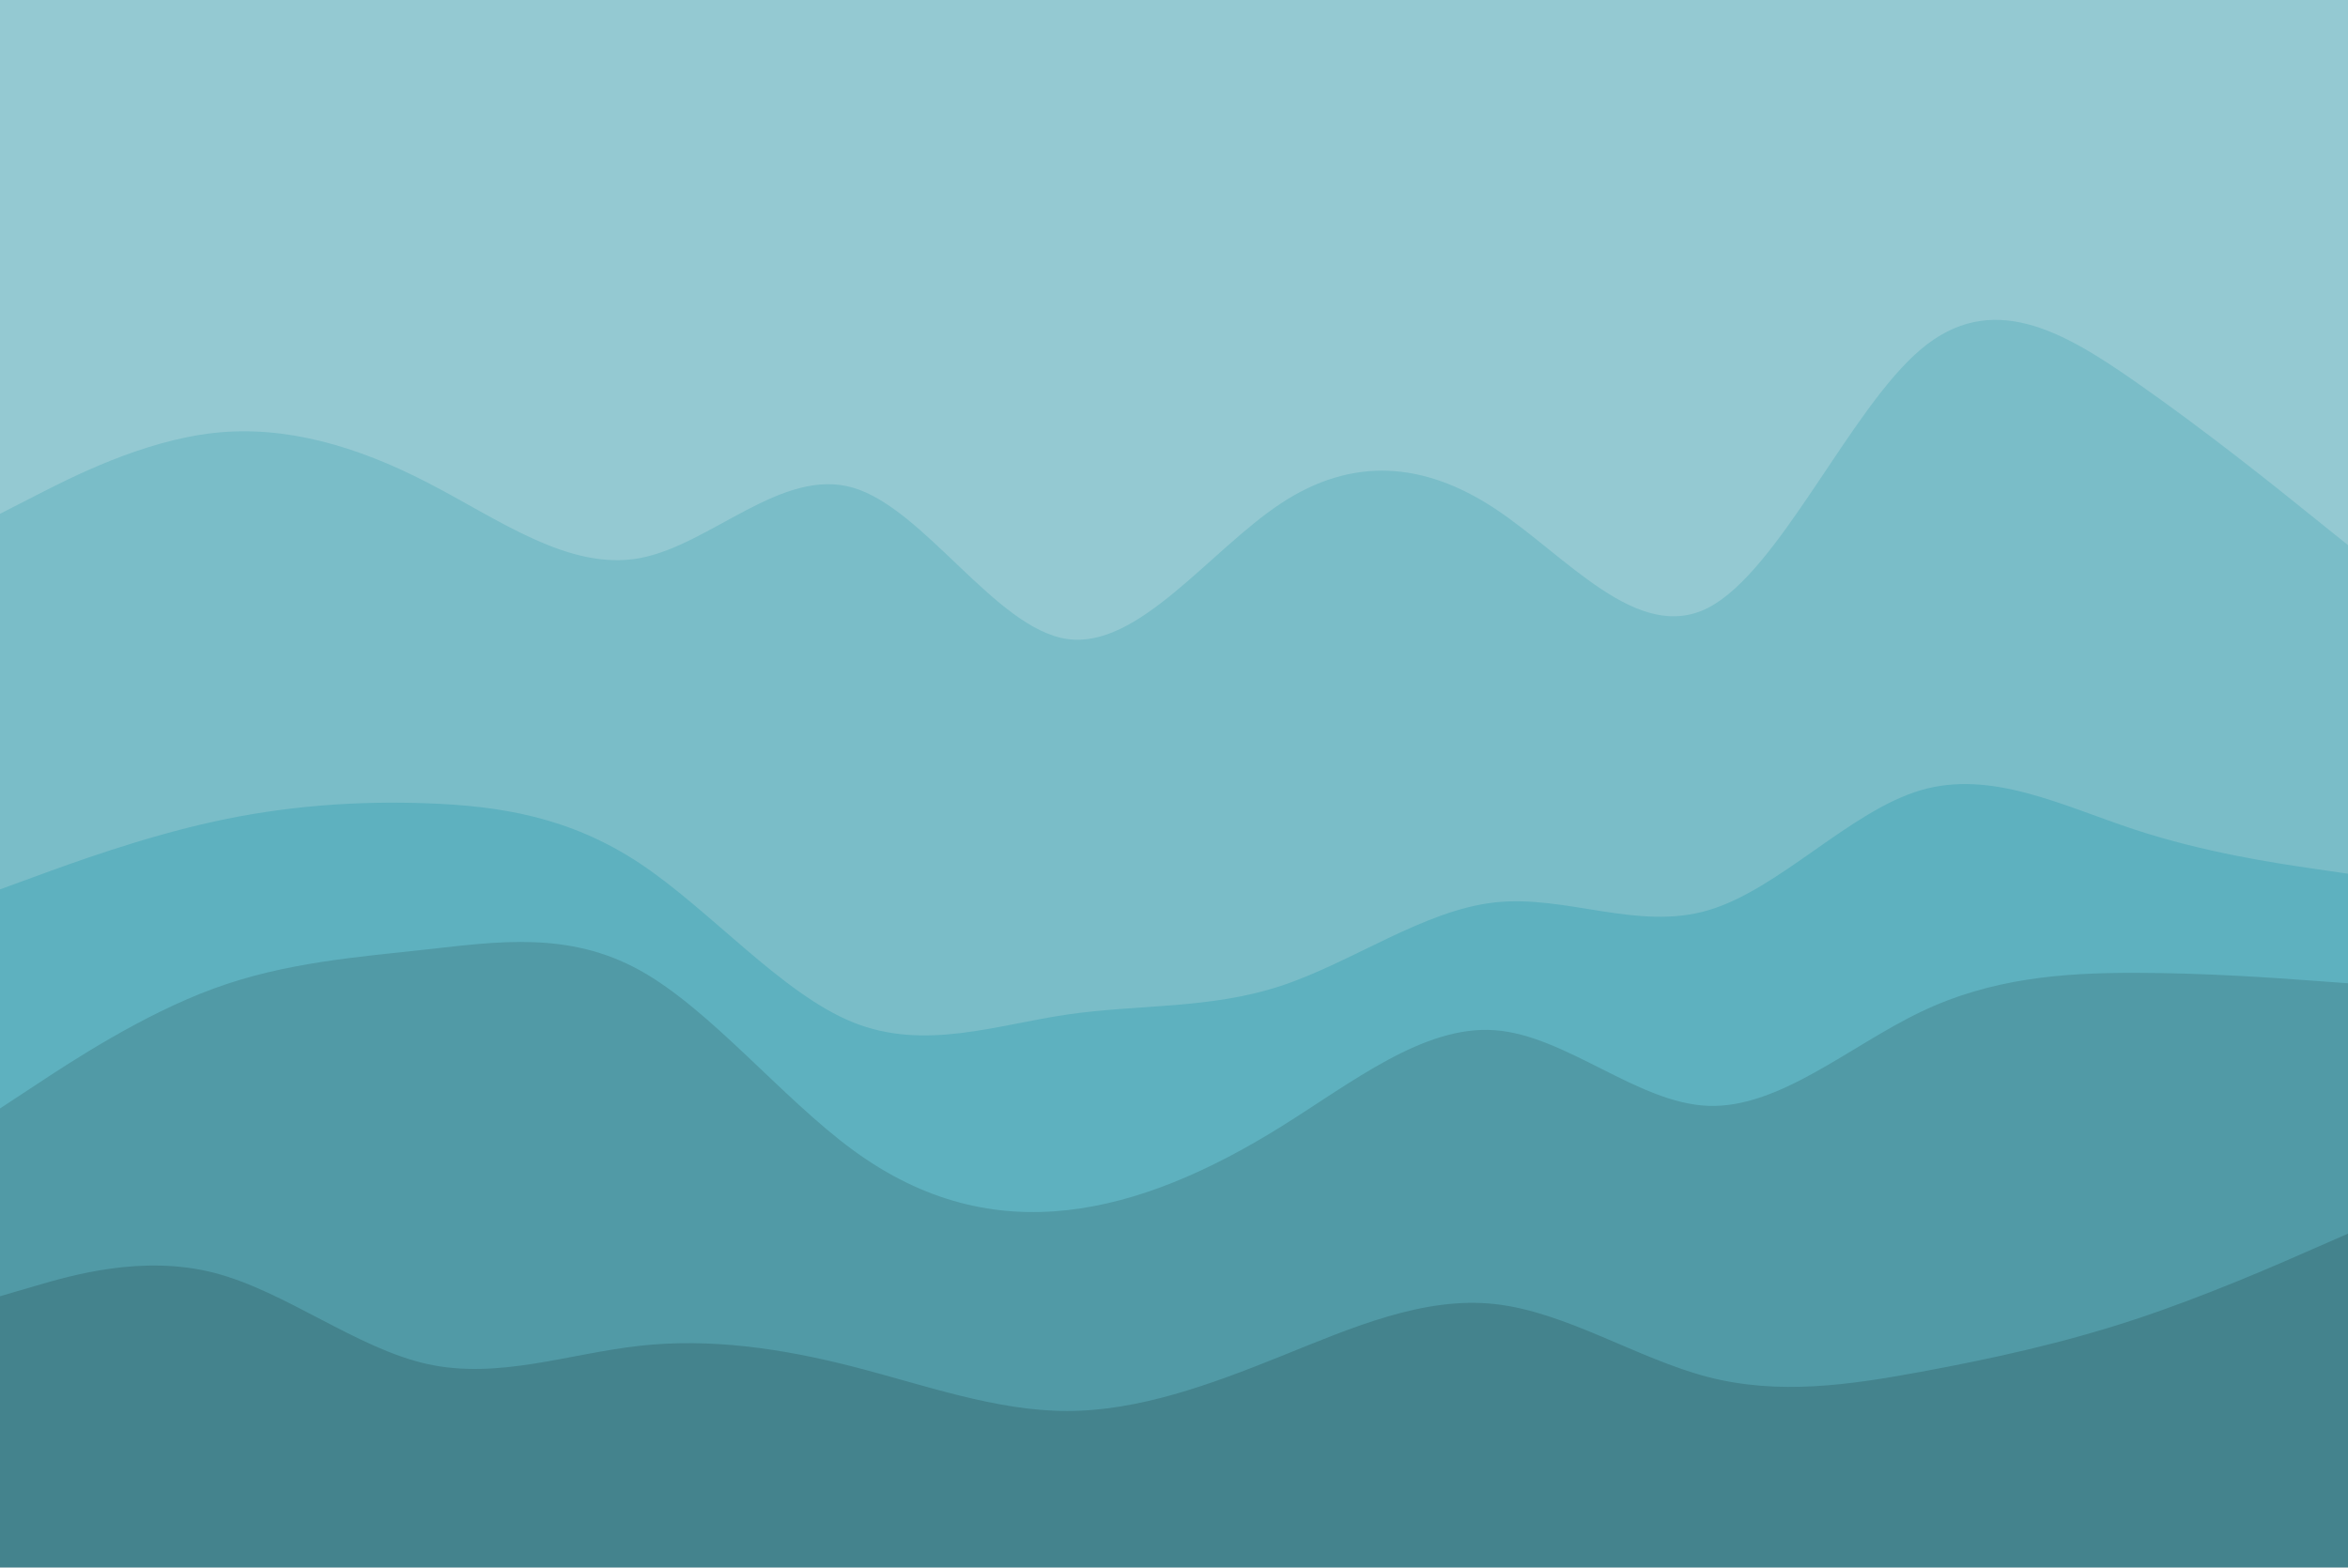
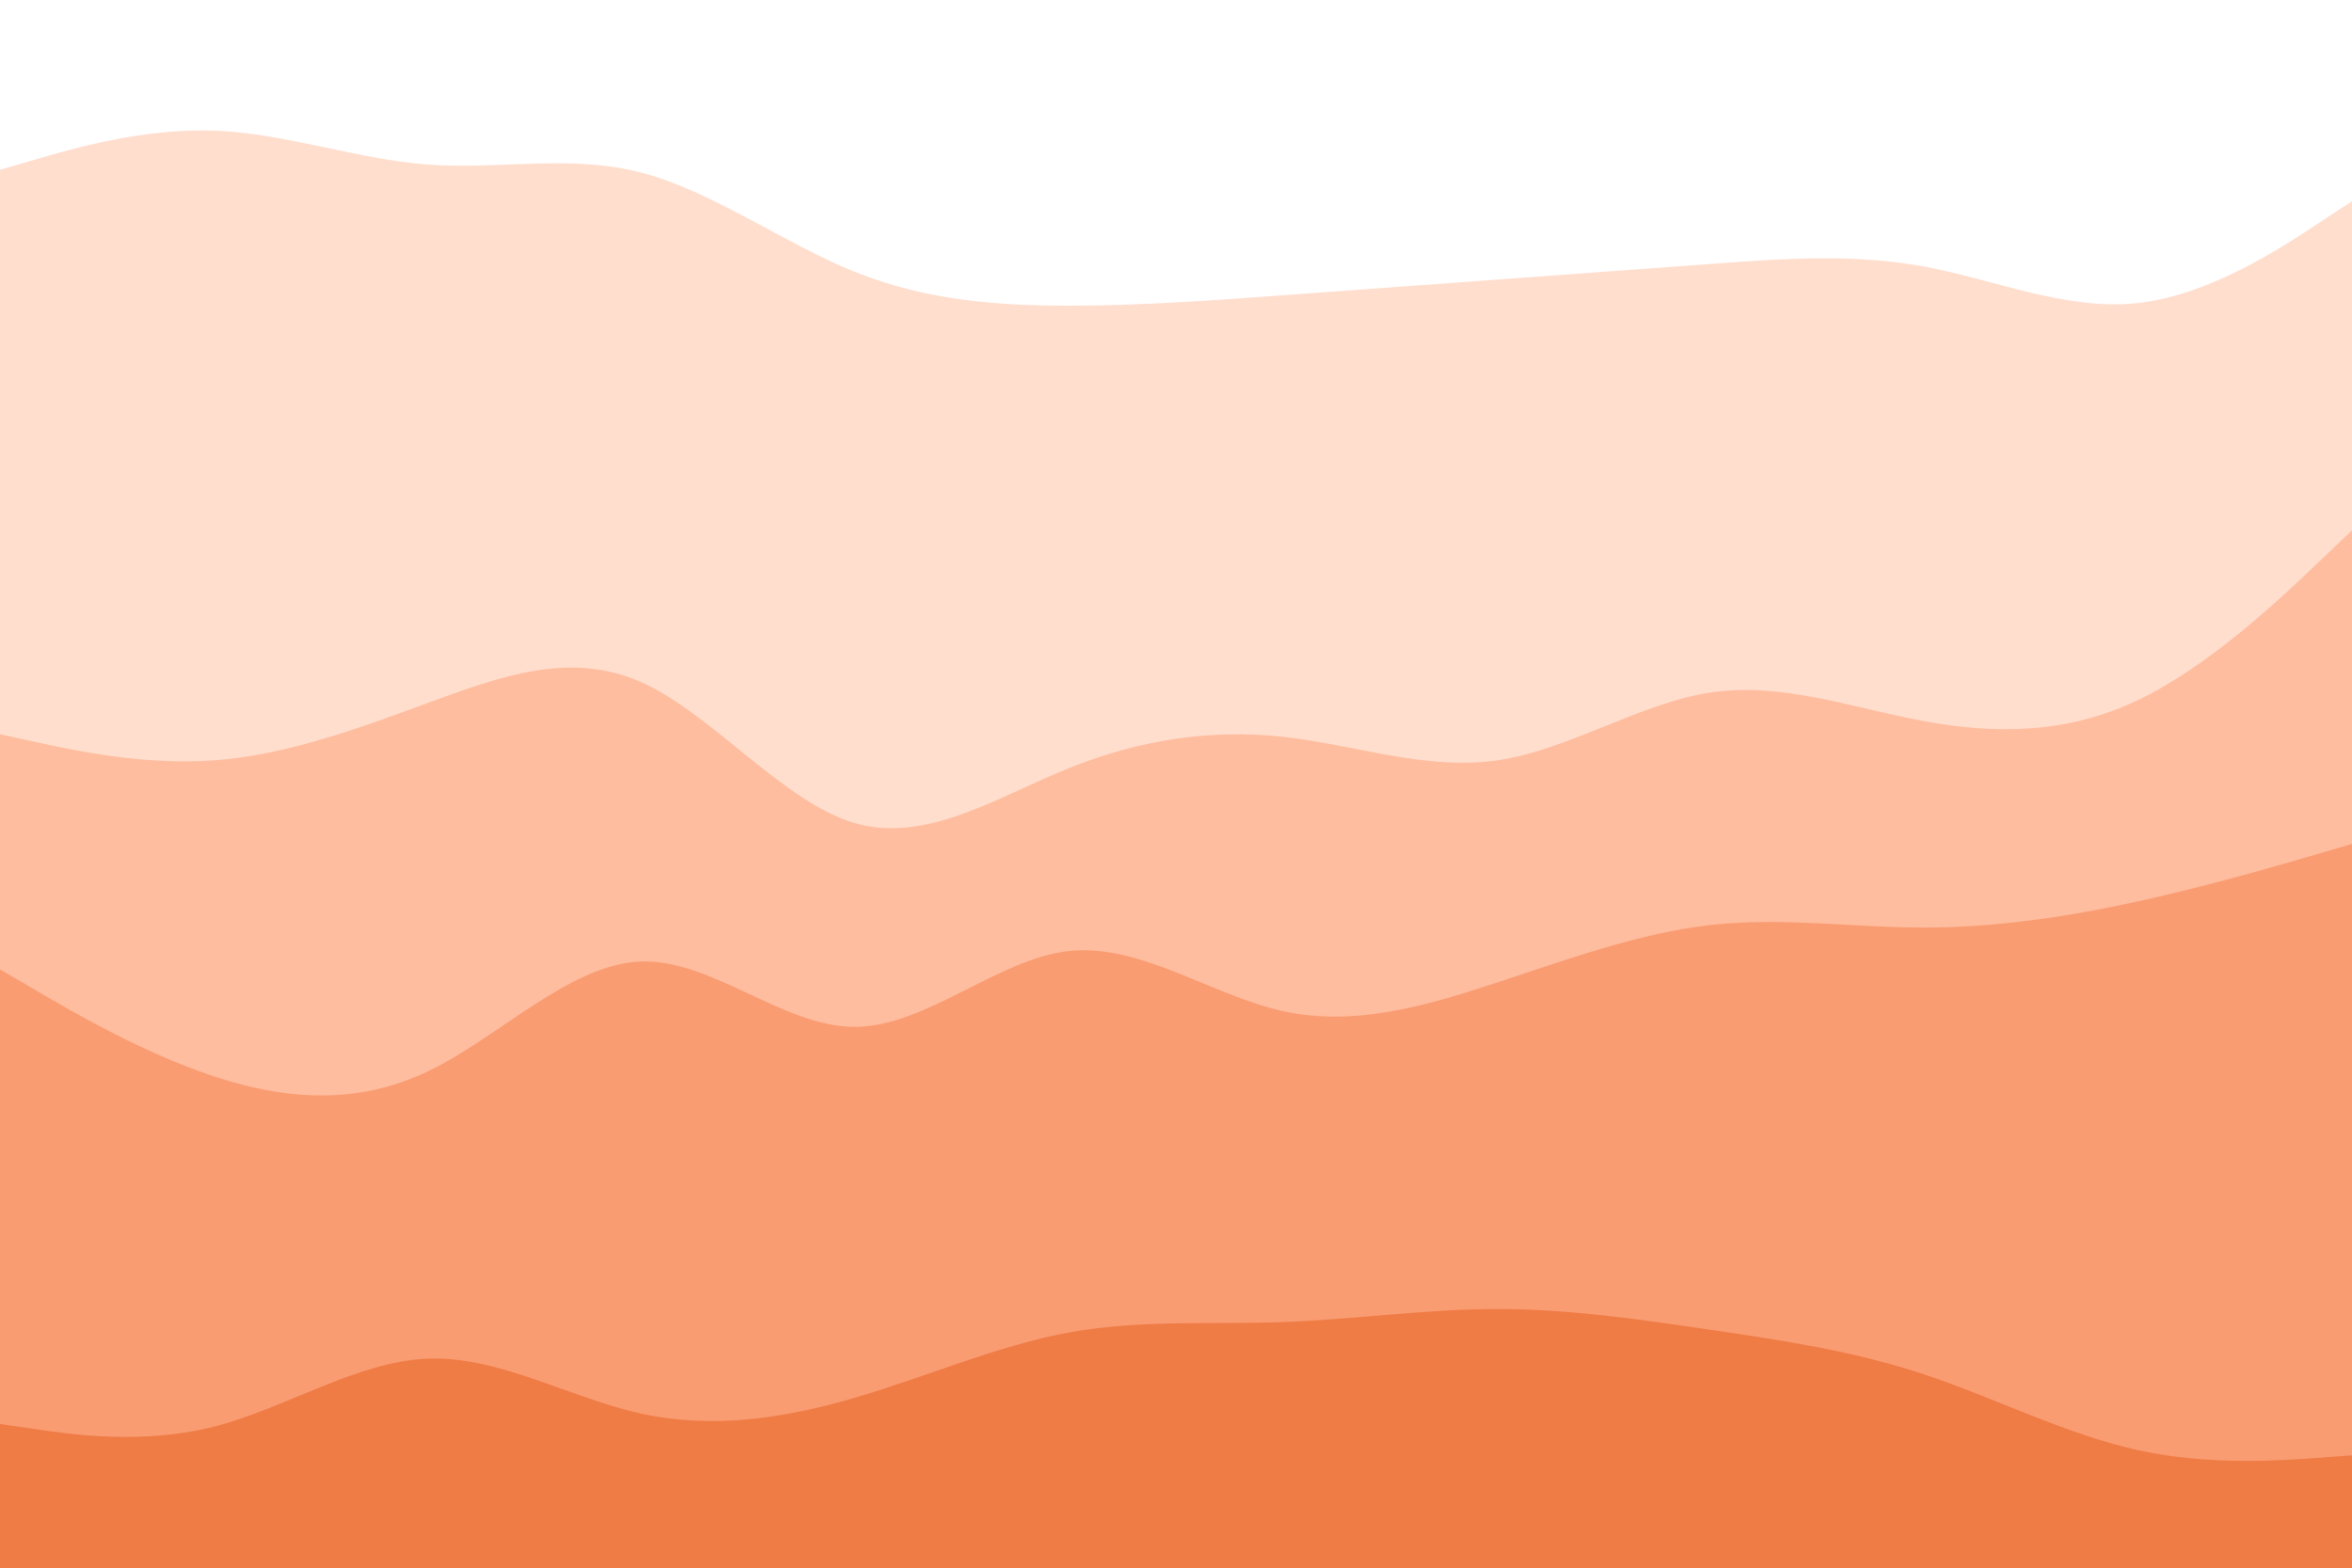
- <svg xmlns="http://www.w3.org/2000/svg" id="visual" viewBox="0 0 100% 100vh" width="100%" height="100%" version="1.1">
-   <path d="M0 199L13.7 192C27.3 185 54.7 171 82 168C109.3 165 136.7 173 163.8 187C191 201 218 221 245.2 216C272.3 211 299.7 181 327 189C354.3 197 381.7 243 409 247C436.3 251 463.7 213 491 195C518.3 177 545.7 179 573 197C600.3 215 627.7 249 654.8 235C682 221 709 159 736.2 136C763.3 113 790.7 129 818 148C845.3 167 872.7 189 886.3 200L900 211L900 0L886.3 0C872.7 0 845.3 0 818 0C790.7 0 763.3 0 736.2 0C709 0 682 0 654.8 0C627.7 0 600.3 0 573 0C545.7 0 518.3 0 491 0C463.7 0 436.3 0 409 0C381.7 0 354.3 0 327 0C299.7 0 272.3 0 245.2 0C218 0 191 0 163.8 0C136.7 0 109.3 0 82 0C54.7 0 27.3 0 13.7 0L0 0Z" fill="#94c9d2" />
-   <path d="M0 343L13.7 338C27.3 333 54.7 323 82 317C109.3 311 136.7 309 163.8 310C191 311 218 315 245.2 333C272.3 351 299.7 383 327 394C354.3 405 381.7 395 409 391C436.3 387 463.7 389 491 380C518.3 371 545.7 351 573 348C600.3 345 627.7 359 654.8 351C682 343 709 313 736.2 305C763.3 297 790.7 311 818 320C845.3 329 872.7 333 886.3 335L900 337L900 209L886.3 198C872.7 187 845.3 165 818 146C790.7 127 763.3 111 736.2 134C709 157 682 219 654.8 233C627.7 247 600.3 213 573 195C545.7 177 518.3 175 491 193C463.7 211 436.3 249 409 245C381.7 241 354.3 195 327 187C299.7 179 272.3 209 245.2 214C218 219 191 199 163.8 185C136.7 171 109.3 163 82 166C54.7 169 27.3 183 13.7 190L0 197Z" fill="#7abdc8" />
-   <path d="M0 427L13.7 418C27.3 409 54.7 391 82 381C109.3 371 136.7 369 163.8 366C191 363 218 359 245.2 374C272.3 389 299.7 423 327 443C354.3 463 381.7 469 409 466C436.3 463 463.7 451 491 434C518.3 417 545.7 395 573 397C600.3 399 627.7 425 654.8 426C682 427 709 403 736.2 390C763.3 377 790.7 375 818 375C845.3 375 872.7 377 886.3 378L900 379L900 335L886.3 333C872.7 331 845.3 327 818 318C790.7 309 763.3 295 736.2 303C709 311 682 341 654.8 349C627.7 357 600.3 343 573 346C545.7 349 518.3 369 491 378C463.7 387 436.3 385 409 389C381.7 393 354.3 403 327 392C299.7 381 272.3 349 245.2 331C218 313 191 309 163.8 308C136.7 307 109.3 309 82 315C54.7 321 27.3 331 13.7 336L0 341Z" fill="#5eb1bf" />
-   <path d="M0 499L13.7 495C27.3 491 54.7 483 82 490C109.3 497 136.7 519 163.8 525C191 531 218 521 245.2 518C272.3 515 299.7 519 327 526C354.3 533 381.7 543 409 543C436.3 543 463.7 533 491 522C518.3 511 545.7 499 573 502C600.3 505 627.7 523 654.8 530C682 537 709 533 736.2 528C763.3 523 790.7 517 818 508C845.3 499 872.7 487 886.3 481L900 475L900 377L886.3 376C872.7 375 845.3 373 818 373C790.7 373 763.3 375 736.2 388C709 401 682 425 654.8 424C627.7 423 600.3 397 573 395C545.7 393 518.3 415 491 432C463.7 449 436.3 461 409 464C381.7 467 354.3 461 327 441C299.7 421 272.3 387 245.2 372C218 357 191 361 163.8 364C136.7 367 109.3 369 82 379C54.7 389 27.3 407 13.7 416L0 425Z" fill="#519aa6" />
-   <path d="M0 601L13.7 601C27.3 601 54.7 601 82 601C109.3 601 136.7 601 163.8 601C191 601 218 601 245.2 601C272.3 601 299.7 601 327 601C354.3 601 381.7 601 409 601C436.3 601 463.7 601 491 601C518.3 601 545.7 601 573 601C600.3 601 627.7 601 654.8 601C682 601 709 601 736.2 601C763.3 601 790.7 601 818 601C845.3 601 872.7 601 886.3 601L900 601L900 473L886.3 479C872.7 485 845.3 497 818 506C790.7 515 763.3 521 736.2 526C709 531 682 535 654.8 528C627.7 521 600.3 503 573 500C545.7 497 518.3 509 491 520C463.7 531 436.3 541 409 541C381.7 541 354.3 531 327 524C299.7 517 272.3 513 245.2 516C218 519 191 529 163.8 523C136.7 517 109.3 495 82 488C54.7 481 27.3 489 13.7 493L0 497Z" fill="#44838d" />
+ <svg xmlns="http://www.w3.org/2000/svg" id="visual" viewBox="0 0 900 600" width="900" height="600" version="1.1">
+   <path d="M0 67L13.7 63C27.3 59 54.7 51 82 52C109.3 53 136.7 63 163.8 65C191 67 218 61 245.2 68C272.3 75 299.7 95 327 106C354.3 117 381.7 119 409 119C436.3 119 463.7 117 491 115C518.3 113 545.7 111 573 109C600.3 107 627.7 105 654.8 103C682 101 709 99 736.2 104C763.3 109 790.7 121 818 118C845.3 115 872.7 97 886.3 88L900 79L900 0L886.3 0C872.7 0 845.3 0 818 0C790.7 0 763.3 0 736.2 0C709 0 682 0 654.8 0C627.7 0 600.3 0 573 0C545.7 0 518.3 0 491 0C463.7 0 436.3 0 409 0C381.7 0 354.3 0 327 0C299.7 0 272.3 0 245.2 0C218 0 191 0 163.8 0C136.7 0 109.3 0 82 0C54.7 0 27.3 0 13.7 0L0 0Z" fill="#ffffff" />
+   <path d="M0 283L13.7 286C27.3 289 54.7 295 82 293C109.3 291 136.7 281 163.8 271C191 261 218 251 245.2 263C272.3 275 299.7 309 327 317C354.3 325 381.7 307 409 296C436.3 285 463.7 281 491 284C518.3 287 545.7 297 573 293C600.3 289 627.7 271 654.8 267C682 263 709 273 736.2 278C763.3 283 790.7 283 818 270C845.3 257 872.7 231 886.3 218L900 205L900 77L886.3 86C872.7 95 845.3 113 818 116C790.7 119 763.3 107 736.2 102C709 97 682 99 654.8 101C627.7 103 600.3 105 573 107C545.7 109 518.3 111 491 113C463.7 115 436.3 117 409 117C381.7 117 354.3 115 327 104C299.7 93 272.3 73 245.2 66C218 59 191 65 163.8 63C136.7 61 109.3 51 82 50C54.7 49 27.3 57 13.7 61L0 65Z" fill="#ffdece" />
+   <path d="M0 373L13.7 381C27.3 389 54.7 405 82 414C109.3 423 136.7 425 163.8 412C191 399 218 371 245.2 370C272.3 369 299.7 395 327 395C354.3 395 381.7 369 409 366C436.3 363 463.7 383 491 389C518.3 395 545.7 387 573 378C600.3 369 627.7 359 654.8 356C682 353 709 357 736.2 357C763.3 357 790.7 353 818 347C845.3 341 872.7 333 886.3 329L900 325L900 203L886.3 216C872.7 229 845.3 255 818 268C790.7 281 763.3 281 736.2 276C709 271 682 261 654.8 265C627.7 269 600.3 287 573 291C545.7 295 518.3 285 491 282C463.7 279 436.3 283 409 294C381.7 305 354.3 323 327 315C299.7 307 272.3 273 245.2 261C218 249 191 259 163.8 269C136.7 279 109.3 289 82 291C54.7 293 27.3 287 13.7 284L0 281Z" fill="#ffbd9f" />
+   <path d="M0 547L13.7 549C27.3 551 54.7 555 82 548C109.3 541 136.7 523 163.8 522C191 521 218 537 245.2 543C272.3 549 299.7 545 327 537C354.3 529 381.7 517 409 512C436.3 507 463.7 509 491 508C518.3 507 545.7 503 573 503C600.3 503 627.7 507 654.8 511C682 515 709 519 736.2 528C763.3 537 790.7 551 818 557C845.3 563 872.7 561 886.3 560L900 559L900 323L886.3 327C872.7 331 845.3 339 818 345C790.7 351 763.3 355 736.2 355C709 355 682 351 654.8 354C627.7 357 600.3 367 573 376C545.7 385 518.3 393 491 387C463.7 381 436.3 361 409 364C381.7 367 354.3 393 327 393C299.7 393 272.3 367 245.2 368C218 369 191 397 163.8 410C136.7 423 109.3 421 82 412C54.7 403 27.3 387 13.7 379L0 371Z" fill="#f99c72" />
+   <path d="M0 601L13.7 601C27.3 601 54.7 601 82 601C109.3 601 136.7 601 163.8 601C191 601 218 601 245.2 601C272.3 601 299.7 601 327 601C354.3 601 381.7 601 409 601C436.3 601 463.7 601 491 601C518.3 601 545.7 601 573 601C600.3 601 627.7 601 654.8 601C682 601 709 601 736.2 601C763.3 601 790.7 601 818 601C845.3 601 872.7 601 886.3 601L900 601L900 557L886.3 558C872.7 559 845.3 561 818 555C790.7 549 763.3 535 736.2 526C709 517 682 513 654.8 509C627.7 505 600.3 501 573 501C545.7 501 518.3 505 491 506C463.7 507 436.3 505 409 510C381.7 515 354.3 527 327 535C299.7 543 272.3 547 245.2 541C218 535 191 519 163.8 520C136.7 521 109.3 539 82 546C54.7 553 27.3 549 13.7 547L0 545Z" fill="#ef7b45" />
</svg>
